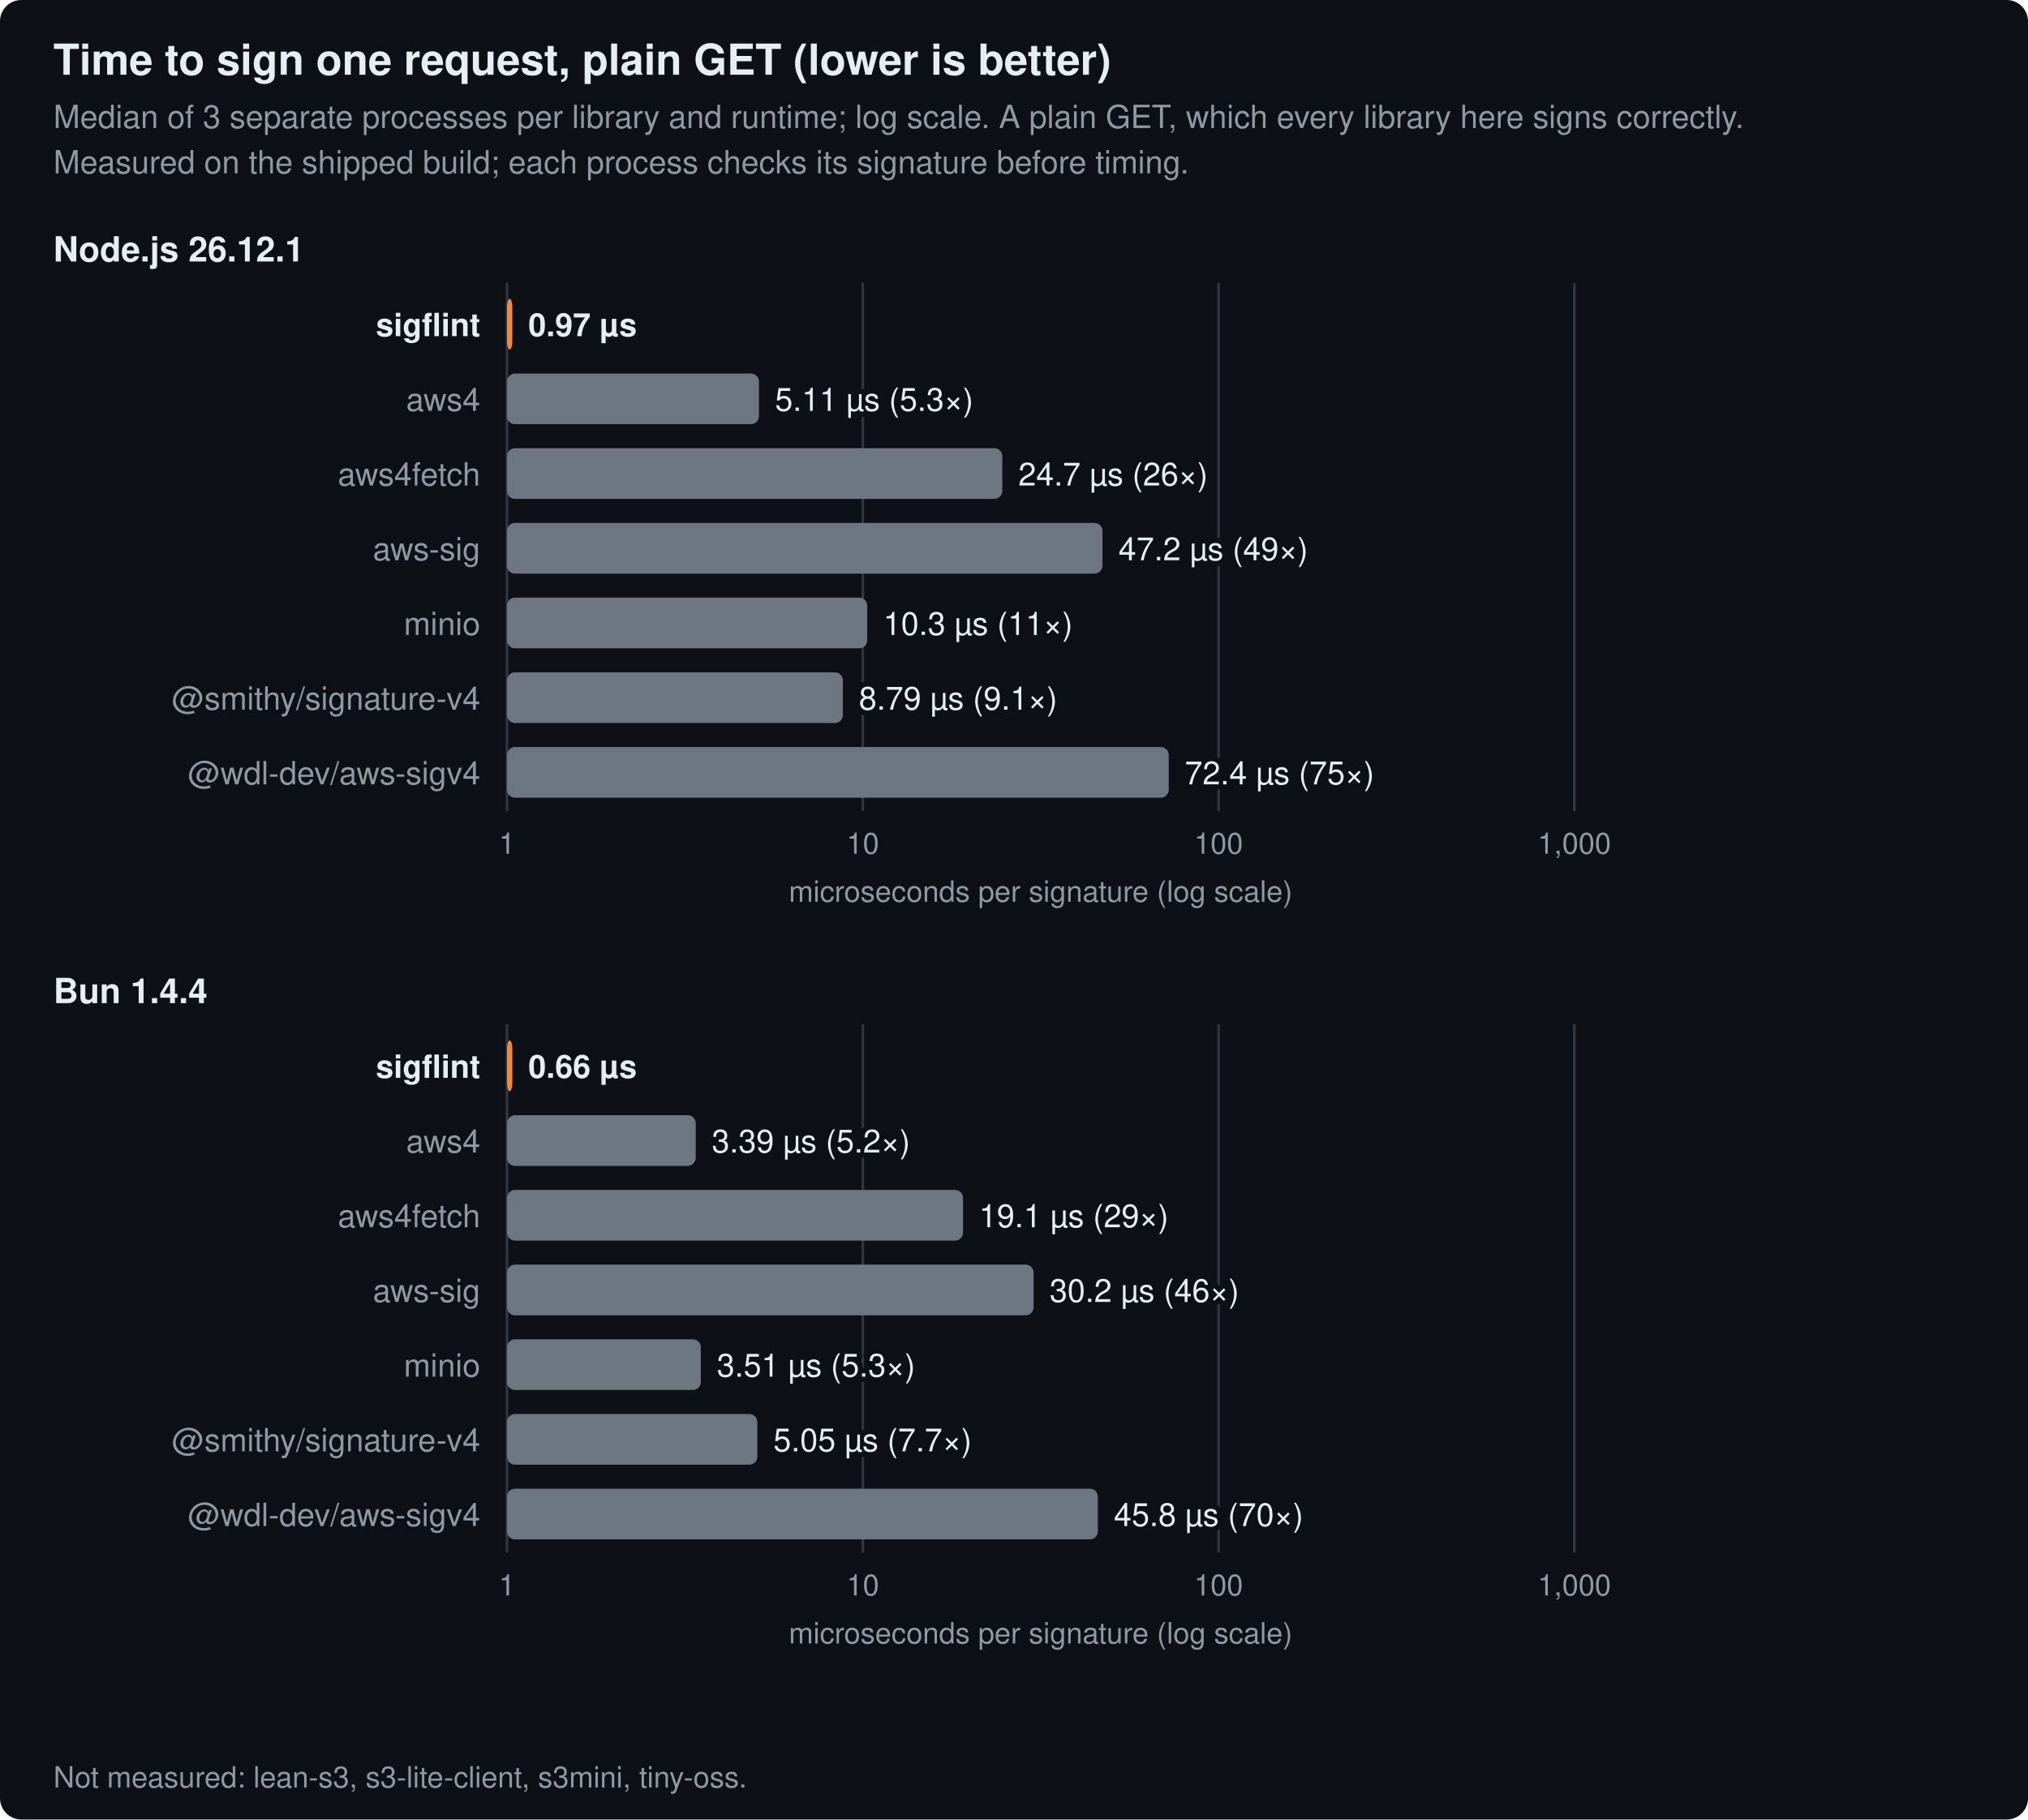
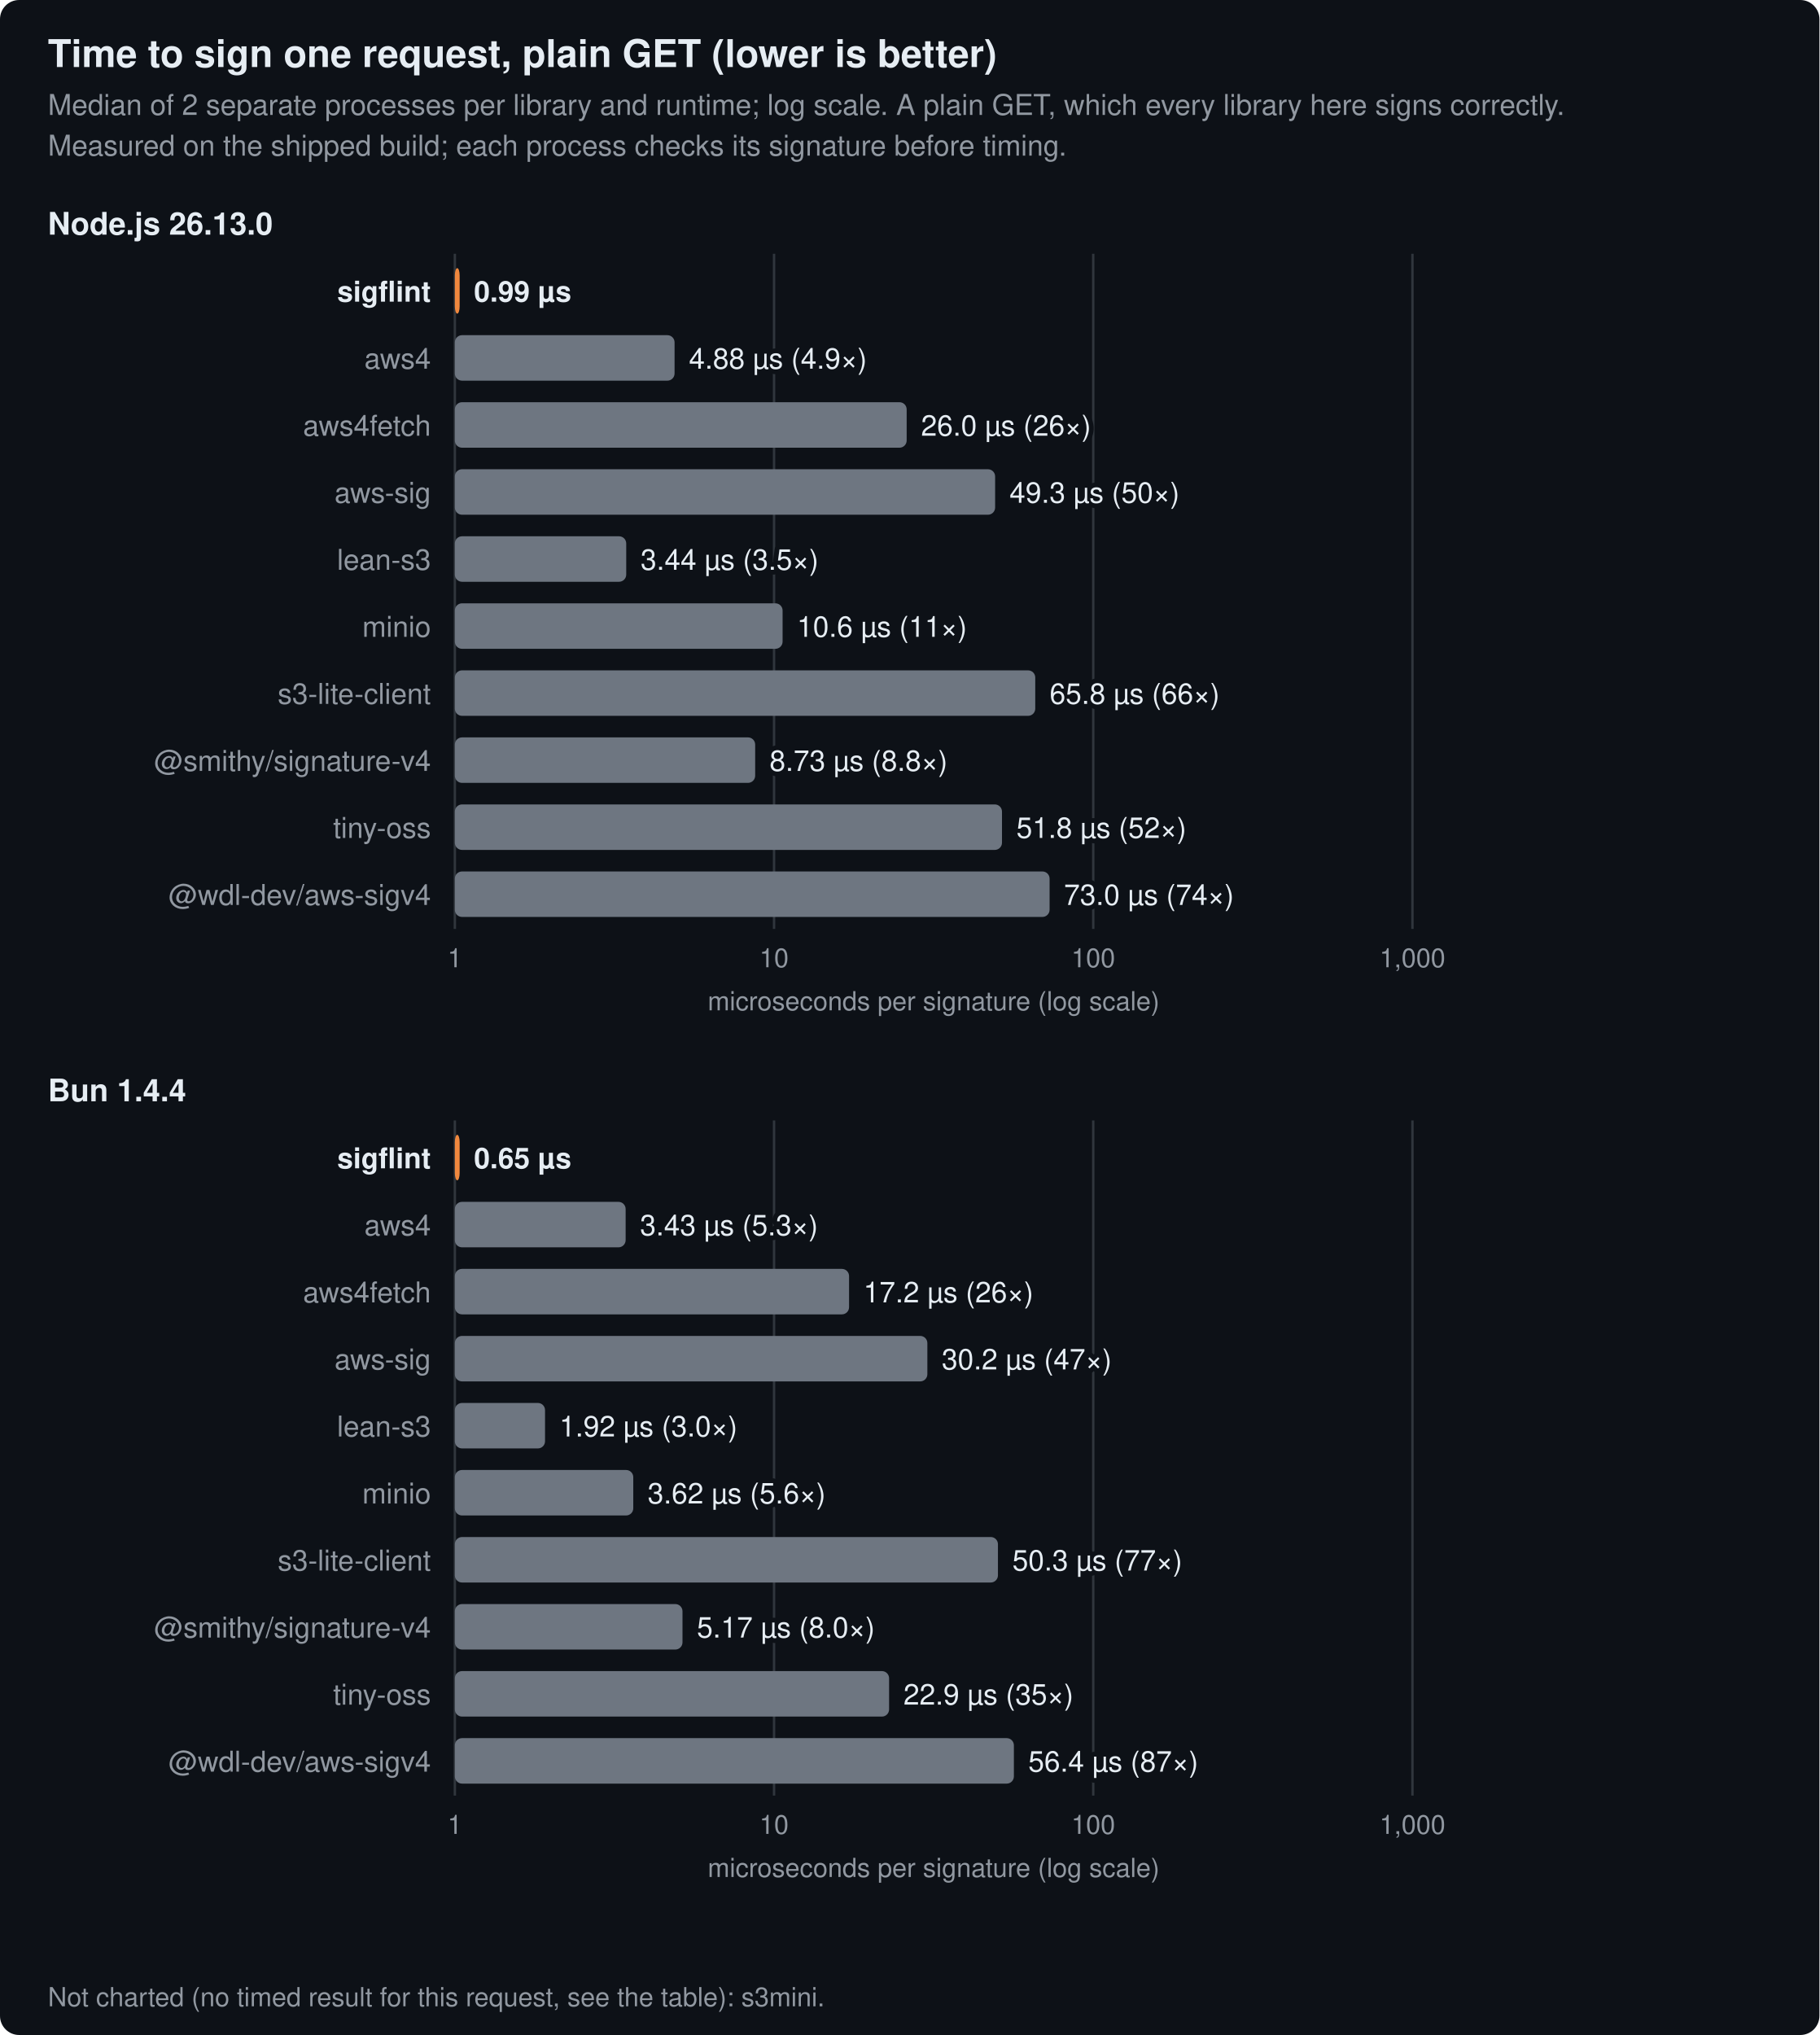
- <svg xmlns="http://www.w3.org/2000/svg" width="760" height="682" viewBox="0 0 760 682" role="img" aria-labelledby="t d" font-family="-apple-system,BlinkMacSystemFont,'Segoe UI',Helvetica,Arial,sans-serif">
-   <rect width="760" height="682" rx="8" fill="#0d1117" />
+ <svg xmlns="http://www.w3.org/2000/svg" width="760" height="850" viewBox="0 0 760 850" role="img" aria-labelledby="t d" font-family="-apple-system,BlinkMacSystemFont,'Segoe UI',Helvetica,Arial,sans-serif">
+   <rect width="760" height="850" rx="8" fill="#0d1117" />
  <text x="20" y="28" font-size="16" fill="#e6edf3" text-anchor="start" font-weight="600">Time to sign one request, plain GET (lower is better)</text>
-   <text x="20" y="48" font-size="12" fill="#9198a1" text-anchor="start" font-weight="400">Median of 3 separate processes per library and runtime; log scale. A plain GET, which every library here signs correctly.</text>
+   <text x="20" y="48" font-size="12" fill="#9198a1" text-anchor="start" font-weight="400">Median of 2 separate processes per library and runtime; log scale. A plain GET, which every library here signs correctly.</text>
  <text x="20" y="65" font-size="12" fill="#9198a1" text-anchor="start" font-weight="400">Measured on the shipped build; each process checks its signature before timing.</text>
-   <text x="20" y="98" font-size="13" fill="#e6edf3" text-anchor="start" font-weight="600">Node.js 26.12.1</text>
-   <line x1="190" y1="106" x2="190" y2="304" stroke="#30363d" />
-   <text x="190" y="320" font-size="11" fill="#9198a1" text-anchor="middle" font-weight="400">1</text>
-   <line x1="323.333" y1="106" x2="323.333" y2="304" stroke="#30363d" />
-   <text x="323.333" y="320" font-size="11" fill="#9198a1" text-anchor="middle" font-weight="400">10</text>
-   <line x1="456.667" y1="106" x2="456.667" y2="304" stroke="#30363d" />
-   <text x="456.667" y="320" font-size="11" fill="#9198a1" text-anchor="middle" font-weight="400">100</text>
-   <line x1="590" y1="106" x2="590" y2="304" stroke="#30363d" />
-   <text x="590" y="320" font-size="11" fill="#9198a1" text-anchor="middle" font-weight="400">1,000</text>
+   <text x="20" y="98" font-size="13" fill="#e6edf3" text-anchor="start" font-weight="600">Node.js 26.13.0</text>
+   <line x1="190" y1="106" x2="190" y2="388" stroke="#30363d" />
+   <text x="190" y="404" font-size="11" fill="#9198a1" text-anchor="middle" font-weight="400">1</text>
+   <line x1="323.333" y1="106" x2="323.333" y2="388" stroke="#30363d" />
+   <text x="323.333" y="404" font-size="11" fill="#9198a1" text-anchor="middle" font-weight="400">10</text>
+   <line x1="456.667" y1="106" x2="456.667" y2="388" stroke="#30363d" />
+   <text x="456.667" y="404" font-size="11" fill="#9198a1" text-anchor="middle" font-weight="400">100</text>
+   <line x1="590" y1="106" x2="590" y2="388" stroke="#30363d" />
+   <text x="590" y="404" font-size="11" fill="#9198a1" text-anchor="middle" font-weight="400">1,000</text>
  <text x="180" y="126" font-size="12" fill="#e6edf3" text-anchor="end" font-weight="700">sigflint</text>
  <rect x="190" y="112" width="2" height="19" rx="3" fill="#f0883e" />
-   <text x="198" y="126" font-size="12" fill="#e6edf3" text-anchor="start" font-weight="700" stroke="#0d1117" stroke-width="4" stroke-linejoin="round" paint-order="stroke">0.97 µs</text>
+   <text x="198" y="126" font-size="12" fill="#e6edf3" text-anchor="start" font-weight="700" stroke="#0d1117" stroke-width="4" stroke-linejoin="round" paint-order="stroke">0.99 µs</text>
  <text x="180" y="154" font-size="12" fill="#9198a1" text-anchor="end" font-weight="400">aws4</text>
-   <rect x="190" y="140" width="94.422" height="19" rx="3" fill="#6e7681" />
-   <text x="290.422" y="154" font-size="12" fill="#e6edf3" text-anchor="start" font-weight="400" stroke="#0d1117" stroke-width="4" stroke-linejoin="round" paint-order="stroke">5.11 µs  (5.3×)</text>
+   <rect x="190" y="140" width="91.777" height="19" rx="3" fill="#6e7681" />
+   <text x="287.777" y="154" font-size="12" fill="#e6edf3" text-anchor="start" font-weight="400" stroke="#0d1117" stroke-width="4" stroke-linejoin="round" paint-order="stroke">4.88 µs  (4.9×)</text>
  <text x="180" y="182" font-size="12" fill="#9198a1" text-anchor="end" font-weight="400">aws4fetch</text>
-   <rect x="190" y="168" width="185.616" height="19" rx="3" fill="#6e7681" />
-   <text x="381.616" y="182" font-size="12" fill="#e6edf3" text-anchor="start" font-weight="400" stroke="#0d1117" stroke-width="4" stroke-linejoin="round" paint-order="stroke">24.7 µs  (26×)</text>
+   <rect x="190" y="168" width="188.727" height="19" rx="3" fill="#6e7681" />
+   <text x="384.727" y="182" font-size="12" fill="#e6edf3" text-anchor="start" font-weight="400" stroke="#0d1117" stroke-width="4" stroke-linejoin="round" paint-order="stroke">26.0 µs  (26×)</text>
  <text x="180" y="210" font-size="12" fill="#9198a1" text-anchor="end" font-weight="400">aws-sig</text>
-   <rect x="190" y="196" width="223.164" height="19" rx="3" fill="#6e7681" />
-   <text x="419.164" y="210" font-size="12" fill="#e6edf3" text-anchor="start" font-weight="400" stroke="#0d1117" stroke-width="4" stroke-linejoin="round" paint-order="stroke">47.2 µs  (49×)</text>
-   <text x="180" y="238" font-size="12" fill="#9198a1" text-anchor="end" font-weight="400">minio</text>
-   <rect x="190" y="224" width="134.994" height="19" rx="3" fill="#6e7681" />
-   <text x="330.994" y="238" font-size="12" fill="#e6edf3" text-anchor="start" font-weight="400" stroke="#0d1117" stroke-width="4" stroke-linejoin="round" paint-order="stroke">10.3 µs  (11×)</text>
-   <text x="180" y="266" font-size="12" fill="#9198a1" text-anchor="end" font-weight="400">@smithy/signature-v4</text>
-   <rect x="190" y="252" width="125.878" height="19" rx="3" fill="#6e7681" />
-   <text x="321.878" y="266" font-size="12" fill="#e6edf3" text-anchor="start" font-weight="400" stroke="#0d1117" stroke-width="4" stroke-linejoin="round" paint-order="stroke">8.79 µs  (9.1×)</text>
-   <text x="180" y="294" font-size="12" fill="#9198a1" text-anchor="end" font-weight="400">@wdl-dev/aws-sigv4</text>
-   <rect x="190" y="280" width="247.991" height="19" rx="3" fill="#6e7681" />
-   <text x="443.991" y="294" font-size="12" fill="#e6edf3" text-anchor="start" font-weight="400" stroke="#0d1117" stroke-width="4" stroke-linejoin="round" paint-order="stroke">72.4 µs  (75×)</text>
-   <text x="390" y="338" font-size="11" fill="#9198a1" text-anchor="middle" font-weight="400">microseconds per signature (log scale)</text>
-   <text x="20" y="376" font-size="13" fill="#e6edf3" text-anchor="start" font-weight="600">Bun 1.4.4</text>
-   <line x1="190" y1="384" x2="190" y2="582" stroke="#30363d" />
-   <text x="190" y="598" font-size="11" fill="#9198a1" text-anchor="middle" font-weight="400">1</text>
-   <line x1="323.333" y1="384" x2="323.333" y2="582" stroke="#30363d" />
-   <text x="323.333" y="598" font-size="11" fill="#9198a1" text-anchor="middle" font-weight="400">10</text>
-   <line x1="456.667" y1="384" x2="456.667" y2="582" stroke="#30363d" />
-   <text x="456.667" y="598" font-size="11" fill="#9198a1" text-anchor="middle" font-weight="400">100</text>
-   <line x1="590" y1="384" x2="590" y2="582" stroke="#30363d" />
-   <text x="590" y="598" font-size="11" fill="#9198a1" text-anchor="middle" font-weight="400">1,000</text>
-   <text x="180" y="404" font-size="12" fill="#e6edf3" text-anchor="end" font-weight="700">sigflint</text>
-   <rect x="190" y="390" width="2" height="19" rx="3" fill="#f0883e" />
-   <text x="198" y="404" font-size="12" fill="#e6edf3" text-anchor="start" font-weight="700" stroke="#0d1117" stroke-width="4" stroke-linejoin="round" paint-order="stroke">0.66 µs</text>
-   <text x="180" y="432" font-size="12" fill="#9198a1" text-anchor="end" font-weight="400">aws4</text>
-   <rect x="190" y="418" width="70.727" height="19" rx="3" fill="#6e7681" />
-   <text x="266.727" y="432" font-size="12" fill="#e6edf3" text-anchor="start" font-weight="400" stroke="#0d1117" stroke-width="4" stroke-linejoin="round" paint-order="stroke">3.39 µs  (5.2×)</text>
-   <text x="180" y="460" font-size="12" fill="#9198a1" text-anchor="end" font-weight="400">aws4fetch</text>
-   <rect x="190" y="446" width="170.901" height="19" rx="3" fill="#6e7681" />
-   <text x="366.901" y="460" font-size="12" fill="#e6edf3" text-anchor="start" font-weight="400" stroke="#0d1117" stroke-width="4" stroke-linejoin="round" paint-order="stroke">19.1 µs  (29×)</text>
-   <text x="180" y="488" font-size="12" fill="#9198a1" text-anchor="end" font-weight="400">aws-sig</text>
-   <rect x="190" y="474" width="197.348" height="19" rx="3" fill="#6e7681" />
-   <text x="393.348" y="488" font-size="12" fill="#e6edf3" text-anchor="start" font-weight="400" stroke="#0d1117" stroke-width="4" stroke-linejoin="round" paint-order="stroke">30.2 µs  (46×)</text>
-   <text x="180" y="516" font-size="12" fill="#9198a1" text-anchor="end" font-weight="400">minio</text>
-   <rect x="190" y="502" width="72.642" height="19" rx="3" fill="#6e7681" />
-   <text x="268.642" y="516" font-size="12" fill="#e6edf3" text-anchor="start" font-weight="400" stroke="#0d1117" stroke-width="4" stroke-linejoin="round" paint-order="stroke">3.51 µs  (5.3×)</text>
-   <text x="180" y="544" font-size="12" fill="#9198a1" text-anchor="end" font-weight="400">@smithy/signature-v4</text>
-   <rect x="190" y="530" width="93.807" height="19" rx="3" fill="#6e7681" />
-   <text x="289.807" y="544" font-size="12" fill="#e6edf3" text-anchor="start" font-weight="400" stroke="#0d1117" stroke-width="4" stroke-linejoin="round" paint-order="stroke">5.05 µs  (7.7×)</text>
-   <text x="180" y="572" font-size="12" fill="#9198a1" text-anchor="end" font-weight="400">@wdl-dev/aws-sigv4</text>
-   <rect x="190" y="558" width="221.421" height="19" rx="3" fill="#6e7681" />
-   <text x="417.421" y="572" font-size="12" fill="#e6edf3" text-anchor="start" font-weight="400" stroke="#0d1117" stroke-width="4" stroke-linejoin="round" paint-order="stroke">45.8 µs  (70×)</text>
-   <text x="390" y="616" font-size="11" fill="#9198a1" text-anchor="middle" font-weight="400">microseconds per signature (log scale)</text>
-   <text x="20" y="670" font-size="11" fill="#9198a1" text-anchor="start" font-weight="400">Not measured: lean-s3, s3-lite-client, s3mini, tiny-oss.</text>
+   <rect x="190" y="196" width="225.679" height="19" rx="3" fill="#6e7681" />
+   <text x="421.679" y="210" font-size="12" fill="#e6edf3" text-anchor="start" font-weight="400" stroke="#0d1117" stroke-width="4" stroke-linejoin="round" paint-order="stroke">49.3 µs  (50×)</text>
+   <text x="180" y="238" font-size="12" fill="#9198a1" text-anchor="end" font-weight="400">lean-s3</text>
+   <rect x="190" y="224" width="71.583" height="19" rx="3" fill="#6e7681" />
+   <text x="267.583" y="238" font-size="12" fill="#e6edf3" text-anchor="start" font-weight="400" stroke="#0d1117" stroke-width="4" stroke-linejoin="round" paint-order="stroke">3.44 µs  (3.5×)</text>
+   <text x="180" y="266" font-size="12" fill="#9198a1" text-anchor="end" font-weight="400">minio</text>
+   <rect x="190" y="252" width="136.901" height="19" rx="3" fill="#6e7681" />
+   <text x="332.901" y="266" font-size="12" fill="#e6edf3" text-anchor="start" font-weight="400" stroke="#0d1117" stroke-width="4" stroke-linejoin="round" paint-order="stroke">10.6 µs  (11×)</text>
+   <text x="180" y="294" font-size="12" fill="#9198a1" text-anchor="end" font-weight="400">s3-lite-client</text>
+   <rect x="190" y="280" width="242.442" height="19" rx="3" fill="#6e7681" />
+   <text x="438.442" y="294" font-size="12" fill="#e6edf3" text-anchor="start" font-weight="400" stroke="#0d1117" stroke-width="4" stroke-linejoin="round" paint-order="stroke">65.8 µs  (66×)</text>
+   <text x="180" y="322" font-size="12" fill="#9198a1" text-anchor="end" font-weight="400">@smithy/signature-v4</text>
+   <rect x="190" y="308" width="125.445" height="19" rx="3" fill="#6e7681" />
+   <text x="321.445" y="322" font-size="12" fill="#e6edf3" text-anchor="start" font-weight="400" stroke="#0d1117" stroke-width="4" stroke-linejoin="round" paint-order="stroke">8.73 µs  (8.8×)</text>
+   <text x="180" y="350" font-size="12" fill="#9198a1" text-anchor="end" font-weight="400">tiny-oss</text>
+   <rect x="190" y="336" width="228.547" height="19" rx="3" fill="#6e7681" />
+   <text x="424.547" y="350" font-size="12" fill="#e6edf3" text-anchor="start" font-weight="400" stroke="#0d1117" stroke-width="4" stroke-linejoin="round" paint-order="stroke">51.8 µs  (52×)</text>
+   <text x="180" y="378" font-size="12" fill="#9198a1" text-anchor="end" font-weight="400">@wdl-dev/aws-sigv4</text>
+   <rect x="190" y="364" width="248.429" height="19" rx="3" fill="#6e7681" />
+   <text x="444.429" y="378" font-size="12" fill="#e6edf3" text-anchor="start" font-weight="400" stroke="#0d1117" stroke-width="4" stroke-linejoin="round" paint-order="stroke">73.0 µs  (74×)</text>
+   <text x="390" y="422" font-size="11" fill="#9198a1" text-anchor="middle" font-weight="400">microseconds per signature (log scale)</text>
+   <text x="20" y="460" font-size="13" fill="#e6edf3" text-anchor="start" font-weight="600">Bun 1.4.4</text>
+   <line x1="190" y1="468" x2="190" y2="750" stroke="#30363d" />
+   <text x="190" y="766" font-size="11" fill="#9198a1" text-anchor="middle" font-weight="400">1</text>
+   <line x1="323.333" y1="468" x2="323.333" y2="750" stroke="#30363d" />
+   <text x="323.333" y="766" font-size="11" fill="#9198a1" text-anchor="middle" font-weight="400">10</text>
+   <line x1="456.667" y1="468" x2="456.667" y2="750" stroke="#30363d" />
+   <text x="456.667" y="766" font-size="11" fill="#9198a1" text-anchor="middle" font-weight="400">100</text>
+   <line x1="590" y1="468" x2="590" y2="750" stroke="#30363d" />
+   <text x="590" y="766" font-size="11" fill="#9198a1" text-anchor="middle" font-weight="400">1,000</text>
+   <text x="180" y="488" font-size="12" fill="#e6edf3" text-anchor="end" font-weight="700">sigflint</text>
+   <rect x="190" y="474" width="2" height="19" rx="3" fill="#f0883e" />
+   <text x="198" y="488" font-size="12" fill="#e6edf3" text-anchor="start" font-weight="700" stroke="#0d1117" stroke-width="4" stroke-linejoin="round" paint-order="stroke">0.65 µs</text>
+   <text x="180" y="516" font-size="12" fill="#9198a1" text-anchor="end" font-weight="400">aws4</text>
+   <rect x="190" y="502" width="71.339" height="19" rx="3" fill="#6e7681" />
+   <text x="267.339" y="516" font-size="12" fill="#e6edf3" text-anchor="start" font-weight="400" stroke="#0d1117" stroke-width="4" stroke-linejoin="round" paint-order="stroke">3.43 µs  (5.3×)</text>
+   <text x="180" y="544" font-size="12" fill="#9198a1" text-anchor="end" font-weight="400">aws4fetch</text>
+   <rect x="190" y="530" width="164.666" height="19" rx="3" fill="#6e7681" />
+   <text x="360.666" y="544" font-size="12" fill="#e6edf3" text-anchor="start" font-weight="400" stroke="#0d1117" stroke-width="4" stroke-linejoin="round" paint-order="stroke">17.2 µs  (26×)</text>
+   <text x="180" y="572" font-size="12" fill="#9198a1" text-anchor="end" font-weight="400">aws-sig</text>
+   <rect x="190" y="558" width="197.373" height="19" rx="3" fill="#6e7681" />
+   <text x="393.373" y="572" font-size="12" fill="#e6edf3" text-anchor="start" font-weight="400" stroke="#0d1117" stroke-width="4" stroke-linejoin="round" paint-order="stroke">30.2 µs  (47×)</text>
+   <text x="180" y="600" font-size="12" fill="#9198a1" text-anchor="end" font-weight="400">lean-s3</text>
+   <rect x="190" y="586" width="37.668" height="19" rx="3" fill="#6e7681" />
+   <text x="233.668" y="600" font-size="12" fill="#e6edf3" text-anchor="start" font-weight="400" stroke="#0d1117" stroke-width="4" stroke-linejoin="round" paint-order="stroke">1.92 µs  (3.0×)</text>
+   <text x="180" y="628" font-size="12" fill="#9198a1" text-anchor="end" font-weight="400">minio</text>
+   <rect x="190" y="614" width="74.526" height="19" rx="3" fill="#6e7681" />
+   <text x="270.526" y="628" font-size="12" fill="#e6edf3" text-anchor="start" font-weight="400" stroke="#0d1117" stroke-width="4" stroke-linejoin="round" paint-order="stroke">3.62 µs  (5.6×)</text>
+   <text x="180" y="656" font-size="12" fill="#9198a1" text-anchor="end" font-weight="400">s3-lite-client</text>
+   <rect x="190" y="642" width="226.854" height="19" rx="3" fill="#6e7681" />
+   <text x="422.854" y="656" font-size="12" fill="#e6edf3" text-anchor="start" font-weight="400" stroke="#0d1117" stroke-width="4" stroke-linejoin="round" paint-order="stroke">50.3 µs  (77×)</text>
+   <text x="180" y="684" font-size="12" fill="#9198a1" text-anchor="end" font-weight="400">@smithy/signature-v4</text>
+   <rect x="190" y="670" width="95.087" height="19" rx="3" fill="#6e7681" />
+   <text x="291.087" y="684" font-size="12" fill="#e6edf3" text-anchor="start" font-weight="400" stroke="#0d1117" stroke-width="4" stroke-linejoin="round" paint-order="stroke">5.17 µs  (8.0×)</text>
+   <text x="180" y="712" font-size="12" fill="#9198a1" text-anchor="end" font-weight="400">tiny-oss</text>
+   <rect x="190" y="698" width="181.387" height="19" rx="3" fill="#6e7681" />
+   <text x="377.387" y="712" font-size="12" fill="#e6edf3" text-anchor="start" font-weight="400" stroke="#0d1117" stroke-width="4" stroke-linejoin="round" paint-order="stroke">22.9 µs  (35×)</text>
+   <text x="180" y="740" font-size="12" fill="#9198a1" text-anchor="end" font-weight="400">@wdl-dev/aws-sigv4</text>
+   <rect x="190" y="726" width="233.514" height="19" rx="3" fill="#6e7681" />
+   <text x="429.514" y="740" font-size="12" fill="#e6edf3" text-anchor="start" font-weight="400" stroke="#0d1117" stroke-width="4" stroke-linejoin="round" paint-order="stroke">56.4 µs  (87×)</text>
+   <text x="390" y="784" font-size="11" fill="#9198a1" text-anchor="middle" font-weight="400">microseconds per signature (log scale)</text>
+   <text x="20" y="838" font-size="11" fill="#9198a1" text-anchor="start" font-weight="400">Not charted (no timed result for this request, see the table): s3mini.</text>
</svg>
